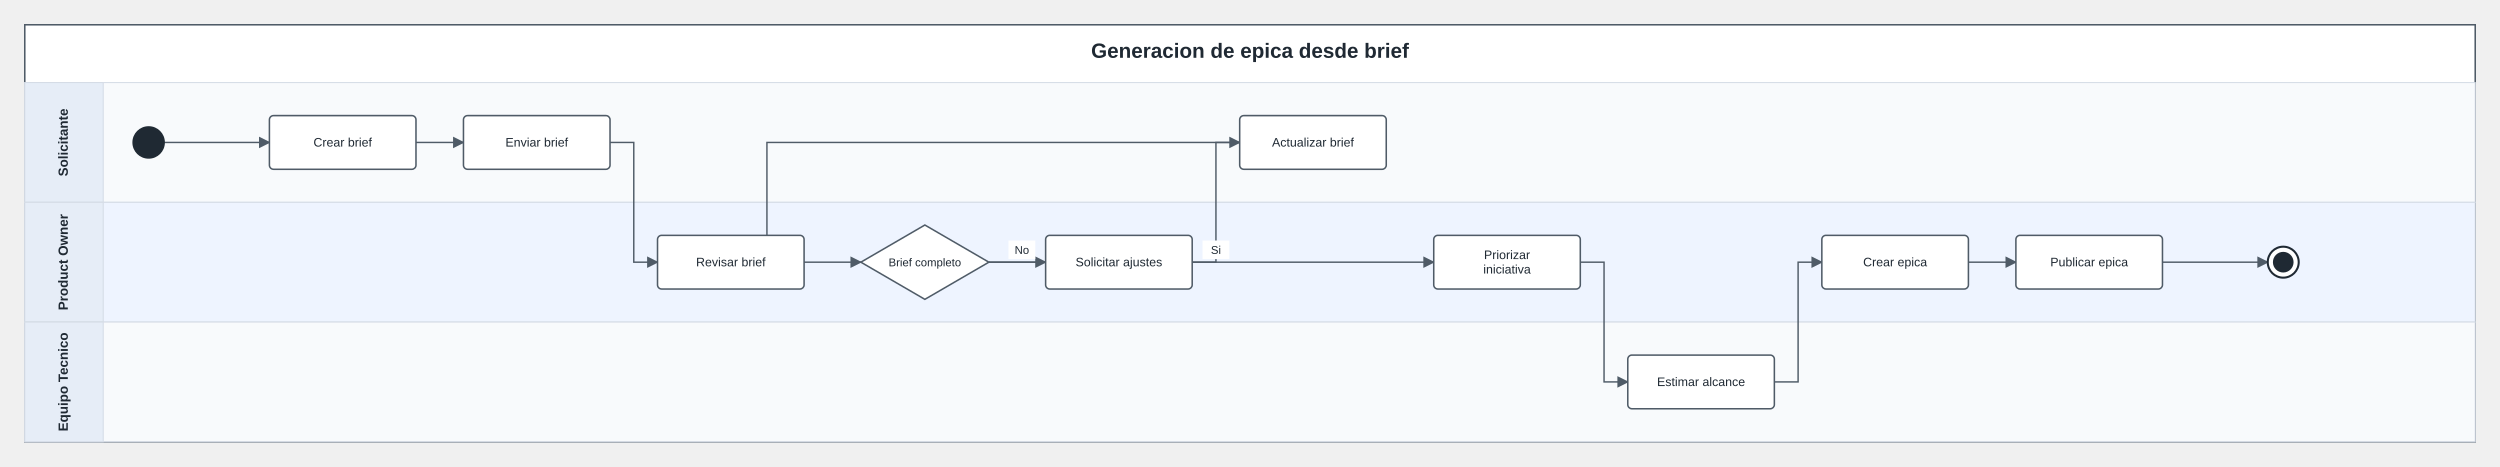
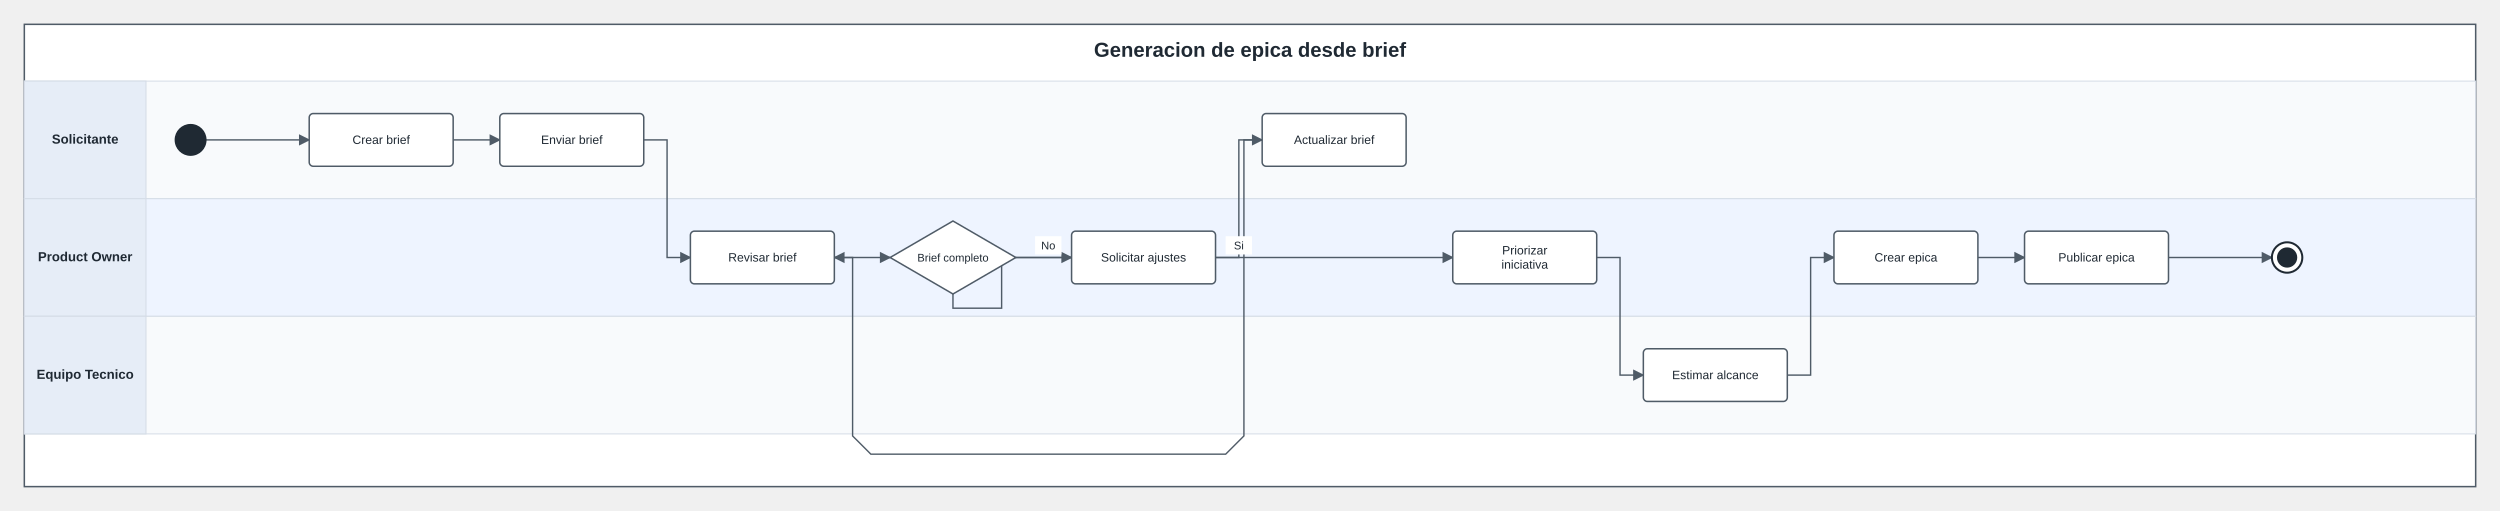
- <svg xmlns="http://www.w3.org/2000/svg" width="2422" height="452" viewBox="0 0 2422 452" role="img" aria-labelledby="title desc">
+ <svg xmlns="http://www.w3.org/2000/svg" width="2466" height="504" viewBox="0 0 2466 504" role="img" aria-labelledby="title desc">
  <defs>
    <marker id="arrow" viewBox="0 0 10 10" refX="9" refY="5" markerWidth="8" markerHeight="8" orient="auto-start-reverse">
      <path d="M 0 0 L 10 5 L 0 10 z" fill="#4f5b67" />
    </marker>
  </defs>
-   <rect x="24" y="24" width="2374" height="404" rx="0" fill="#ffffff" stroke="#4f5b67" stroke-width="1.5" />
-   <text x="1211.0" y="56" text-anchor="middle" font-family="Arial, sans-serif" font-size="20" font-weight="700" fill="#1f2933">Generacion de epica desde brief</text>
-   <rect x="24" y="80" width="2374" height="116" fill="#f8fafc" stroke="#d5dce6" stroke-width="1" />
-   <rect x="24" y="80" width="76" height="116" fill="#e6edf7" stroke="#d5dce6" stroke-width="1" />
-   <text x="62.0" y="138.0" text-anchor="middle" dominant-baseline="middle" transform="rotate(-90 62.0 138.0)" font-family="Arial, sans-serif" font-size="13" font-weight="700" fill="#1f2933">Solicitante</text>
-   <rect x="24" y="196" width="2374" height="116" fill="#eef4ff" stroke="#d5dce6" stroke-width="1" />
-   <rect x="24" y="196" width="76" height="116" fill="#e6edf7" stroke="#d5dce6" stroke-width="1" />
-   <text x="62.0" y="254.0" text-anchor="middle" dominant-baseline="middle" transform="rotate(-90 62.0 254.0)" font-family="Arial, sans-serif" font-size="13" font-weight="700" fill="#1f2933">Product Owner</text>
-   <rect x="24" y="312" width="2374" height="116" fill="#f8fafc" stroke="#d5dce6" stroke-width="1" />
-   <rect x="24" y="312" width="76" height="116" fill="#e6edf7" stroke="#d5dce6" stroke-width="1" />
-   <text x="62.0" y="370.0" text-anchor="middle" dominant-baseline="middle" transform="rotate(-90 62.0 370.0)" font-family="Arial, sans-serif" font-size="13" font-weight="700" fill="#1f2933">Equipo Tecnico</text>
+   <rect x="24" y="24" width="2418" height="456" rx="0" fill="#ffffff" stroke="#4f5b67" stroke-width="1.5" />
+   <text x="1233.0" y="56" text-anchor="middle" font-family="Arial, sans-serif" font-size="20" font-weight="700" fill="#1f2933">Generacion de epica desde brief</text>
+   <rect x="24" y="80" width="2418" height="116" fill="#f8fafc" stroke="#d5dce6" stroke-width="1" />
+   <rect x="24" y="80" width="120" height="116" fill="#e6edf7" stroke="#d5dce6" stroke-width="1" />
+   <text x="84.0" y="138.0" text-anchor="middle" dominant-baseline="middle" font-family="Arial, sans-serif" font-size="13" font-weight="700" fill="#1f2933">
+     <tspan x="84.0" dy="-0.0">Solicitante</tspan>
+   </text>
+   <rect x="24" y="196" width="2418" height="116" fill="#eef4ff" stroke="#d5dce6" stroke-width="1" />
+   <rect x="24" y="196" width="120" height="116" fill="#e6edf7" stroke="#d5dce6" stroke-width="1" />
+   <text x="84.0" y="254.0" text-anchor="middle" dominant-baseline="middle" font-family="Arial, sans-serif" font-size="13" font-weight="700" fill="#1f2933">
+     <tspan x="84.0" dy="-0.0">Product Owner</tspan>
+   </text>
+   <rect x="24" y="312" width="2418" height="116" fill="#f8fafc" stroke="#d5dce6" stroke-width="1" />
+   <rect x="24" y="312" width="120" height="116" fill="#e6edf7" stroke="#d5dce6" stroke-width="1" />
+   <text x="84.0" y="370.0" text-anchor="middle" dominant-baseline="middle" font-family="Arial, sans-serif" font-size="13" font-weight="700" fill="#1f2933">
+     <tspan x="84.0" dy="-0.0">Equipo Tecnico</tspan>
+   </text>
  <g fill="none" stroke="#4f5b67" stroke-width="1.4" marker-end="url(#arrow)">
-     <polyline points="159.0,138.0 210.0,138.0 261.0,138.0" />
-     <polyline points="403.0,138.0 426.0,138.0 449.0,138.0" />
-     <polyline points="591.0,138.0 614.0,138.0 614.0,254.0 637.0,254.0" />
-     <polyline points="779.0,254.0 806.5,254.0 834.0,254.0" />
-     <polyline points="958.0,254.0 985.5,254.0 1013.0,254.0" />
-     <polyline points="1155.0,254.0 1178.0,254.0 1178.0,138.0 1201.0,138.0" />
-     <polyline points="1201.0,138.0 743.0,138.0 743.0,254.0 779.0,254.0" />
-     <polyline points="958.0,254.0 1173.5,254.0 1389.0,254.0" />
-     <polyline points="1531.0,254.0 1554.0,254.0 1554.0,370.0 1577.0,370.0" />
-     <polyline points="1719.0,370.0 1742.0,370.0 1742.0,254.0 1765.0,254.0" />
-     <polyline points="1907.0,254.0 1930.0,254.0 1953.0,254.0" />
-     <polyline points="2095.0,254.0 2146.0,254.0 2197.0,254.0" />
+     <polyline points="203.0,138.0 254.0,138.0 305.0,138.0" />
+     <polyline points="447.0,138.0 470.0,138.0 493.0,138.0" />
+     <polyline points="635.0,138.0 658.0,138.0 658.0,254.0 681.0,254.0" />
+     <polyline points="823.0,254.0 850.5,254.0 878.0,254.0" />
+     <polyline points="940,290.0 940,304.0 988,304.0 988,254.0 1057.0,254.0" />
+     <polyline points="1199.0,254.0 1222.0,254.0 1222.0,138.0 1245.0,138.0" />
+     <polyline points="1245.0,138.0 1227.0,138.0 1227.0,430 1209.0,448 859.0,448 841.0,430 841.0,254.0 823.0,254.0" />
+     <polyline points="1002.0,254.0 1217.5,254.0 1433.0,254.0" />
+     <polyline points="1575.0,254.0 1598.0,254.0 1598.0,370.0 1621.0,370.0" />
+     <polyline points="1763.0,370.0 1786.0,370.0 1786.0,254.0 1809.0,254.0" />
+     <polyline points="1951.0,254.0 1974.0,254.0 1997.0,254.0" />
+     <polyline points="2139.0,254.0 2190.0,254.0 2241.0,254.0" />
  </g>
-   <rect x="977.0" y="233.0" width="26" height="18" fill="#ffffff" stroke="none" />
-   <text x="990.0" y="246.0" text-anchor="middle" font-family="Arial, sans-serif" font-size="11" fill="#1f2933">No</text>
-   <rect x="1165.0" y="233.0" width="26" height="18" fill="#ffffff" stroke="none" />
-   <text x="1178.0" y="246.0" text-anchor="middle" font-family="Arial, sans-serif" font-size="11" fill="#1f2933">Si</text>
-   <circle cx="144" cy="138.0" r="15.0" fill="#1f2933" stroke="#1f2933" stroke-width="1.5" />
-   <rect x="261.0" y="112.0" width="142" height="52" rx="4" fill="#ffffff" stroke="#4f5b67" stroke-width="1.5" />
-   <text x="332" y="142.0" text-anchor="middle" font-family="Arial, sans-serif" font-size="12" fill="#1f2933">Crear brief</text>
-   <rect x="449.0" y="112.0" width="142" height="52" rx="4" fill="#ffffff" stroke="#4f5b67" stroke-width="1.5" />
-   <text x="520" y="142.0" text-anchor="middle" font-family="Arial, sans-serif" font-size="12" fill="#1f2933">Enviar brief</text>
-   <rect x="637.0" y="228.0" width="142" height="52" rx="4" fill="#ffffff" stroke="#4f5b67" stroke-width="1.5" />
-   <text x="708" y="258.0" text-anchor="middle" font-family="Arial, sans-serif" font-size="12" fill="#1f2933">Revisar brief</text>
-   <polygon points="896,218.0 958.0,254.0 896,290.0 834.0,254.0" fill="#ffffff" stroke="#4f5b67" stroke-width="1.5" />
-   <text x="896" y="258.0" text-anchor="middle" font-family="Arial, sans-serif" font-size="11" fill="#1f2933">Brief completo</text>
-   <rect x="1013.0" y="228.0" width="142" height="52" rx="4" fill="#ffffff" stroke="#4f5b67" stroke-width="1.5" />
-   <text x="1084" y="258.0" text-anchor="middle" font-family="Arial, sans-serif" font-size="12" fill="#1f2933">Solicitar ajustes</text>
-   <rect x="1201.0" y="112.0" width="142" height="52" rx="4" fill="#ffffff" stroke="#4f5b67" stroke-width="1.5" />
-   <text x="1272" y="142.0" text-anchor="middle" font-family="Arial, sans-serif" font-size="12" fill="#1f2933">Actualizar brief</text>
-   <rect x="1389.0" y="228.0" width="142" height="52" rx="4" fill="#ffffff" stroke="#4f5b67" stroke-width="1.5" />
-   <text x="1460" y="251.0" text-anchor="middle" font-family="Arial, sans-serif" font-size="12" fill="#1f2933">Priorizar</text>
-   <text x="1460" y="265.0" text-anchor="middle" font-family="Arial, sans-serif" font-size="12" fill="#1f2933">iniciativa</text>
-   <rect x="1577.0" y="344.0" width="142" height="52" rx="4" fill="#ffffff" stroke="#4f5b67" stroke-width="1.5" />
-   <text x="1648" y="374.0" text-anchor="middle" font-family="Arial, sans-serif" font-size="12" fill="#1f2933">Estimar alcance</text>
-   <rect x="1765.0" y="228.0" width="142" height="52" rx="4" fill="#ffffff" stroke="#4f5b67" stroke-width="1.5" />
-   <text x="1836" y="258.0" text-anchor="middle" font-family="Arial, sans-serif" font-size="12" fill="#1f2933">Crear epica</text>
-   <rect x="1953.0" y="228.0" width="142" height="52" rx="4" fill="#ffffff" stroke="#4f5b67" stroke-width="1.5" />
-   <text x="2024" y="258.0" text-anchor="middle" font-family="Arial, sans-serif" font-size="12" fill="#1f2933">Publicar epica</text>
-   <circle cx="2212" cy="254.0" r="15.0" fill="#ffffff" stroke="#1f2933" stroke-width="2" />
-   <circle cx="2212" cy="254.0" r="10.0" fill="#1f2933" stroke="none" />
+   <rect x="1021.0" y="233.0" width="26" height="18" fill="#ffffff" stroke="none" />
+   <text x="1034.0" y="246.0" text-anchor="middle" font-family="Arial, sans-serif" font-size="11" fill="#1f2933">No</text>
+   <rect x="1209.0" y="233.0" width="26" height="18" fill="#ffffff" stroke="none" />
+   <text x="1222.0" y="246.0" text-anchor="middle" font-family="Arial, sans-serif" font-size="11" fill="#1f2933">Si</text>
+   <circle cx="188" cy="138.0" r="15.0" fill="#1f2933" stroke="#1f2933" stroke-width="1.5" />
+   <rect x="305.0" y="112.0" width="142" height="52" rx="4" fill="#ffffff" stroke="#4f5b67" stroke-width="1.5" />
+   <text x="376" y="142.0" text-anchor="middle" font-family="Arial, sans-serif" font-size="12" fill="#1f2933">Crear brief</text>
+   <rect x="493.0" y="112.0" width="142" height="52" rx="4" fill="#ffffff" stroke="#4f5b67" stroke-width="1.5" />
+   <text x="564" y="142.0" text-anchor="middle" font-family="Arial, sans-serif" font-size="12" fill="#1f2933">Enviar brief</text>
+   <rect x="681.0" y="228.0" width="142" height="52" rx="4" fill="#ffffff" stroke="#4f5b67" stroke-width="1.5" />
+   <text x="752" y="258.0" text-anchor="middle" font-family="Arial, sans-serif" font-size="12" fill="#1f2933">Revisar brief</text>
+   <polygon points="940,218.0 1002.0,254.0 940,290.0 878.0,254.0" fill="#ffffff" stroke="#4f5b67" stroke-width="1.5" />
+   <text x="940" y="258.0" text-anchor="middle" font-family="Arial, sans-serif" font-size="11" fill="#1f2933">Brief completo</text>
+   <rect x="1057.0" y="228.0" width="142" height="52" rx="4" fill="#ffffff" stroke="#4f5b67" stroke-width="1.5" />
+   <text x="1128" y="258.0" text-anchor="middle" font-family="Arial, sans-serif" font-size="12" fill="#1f2933">Solicitar ajustes</text>
+   <rect x="1245.0" y="112.0" width="142" height="52" rx="4" fill="#ffffff" stroke="#4f5b67" stroke-width="1.5" />
+   <text x="1316" y="142.0" text-anchor="middle" font-family="Arial, sans-serif" font-size="12" fill="#1f2933">Actualizar brief</text>
+   <rect x="1433.0" y="228.0" width="142" height="52" rx="4" fill="#ffffff" stroke="#4f5b67" stroke-width="1.5" />
+   <text x="1504" y="251.0" text-anchor="middle" font-family="Arial, sans-serif" font-size="12" fill="#1f2933">Priorizar</text>
+   <text x="1504" y="265.0" text-anchor="middle" font-family="Arial, sans-serif" font-size="12" fill="#1f2933">iniciativa</text>
+   <rect x="1621.0" y="344.0" width="142" height="52" rx="4" fill="#ffffff" stroke="#4f5b67" stroke-width="1.5" />
+   <text x="1692" y="374.0" text-anchor="middle" font-family="Arial, sans-serif" font-size="12" fill="#1f2933">Estimar alcance</text>
+   <rect x="1809.0" y="228.0" width="142" height="52" rx="4" fill="#ffffff" stroke="#4f5b67" stroke-width="1.5" />
+   <text x="1880" y="258.0" text-anchor="middle" font-family="Arial, sans-serif" font-size="12" fill="#1f2933">Crear epica</text>
+   <rect x="1997.0" y="228.0" width="142" height="52" rx="4" fill="#ffffff" stroke="#4f5b67" stroke-width="1.5" />
+   <text x="2068" y="258.0" text-anchor="middle" font-family="Arial, sans-serif" font-size="12" fill="#1f2933">Publicar epica</text>
+   <circle cx="2256" cy="254.0" r="15.0" fill="#ffffff" stroke="#1f2933" stroke-width="2" />
+   <circle cx="2256" cy="254.0" r="10.0" fill="#1f2933" stroke="none" />
</svg>
